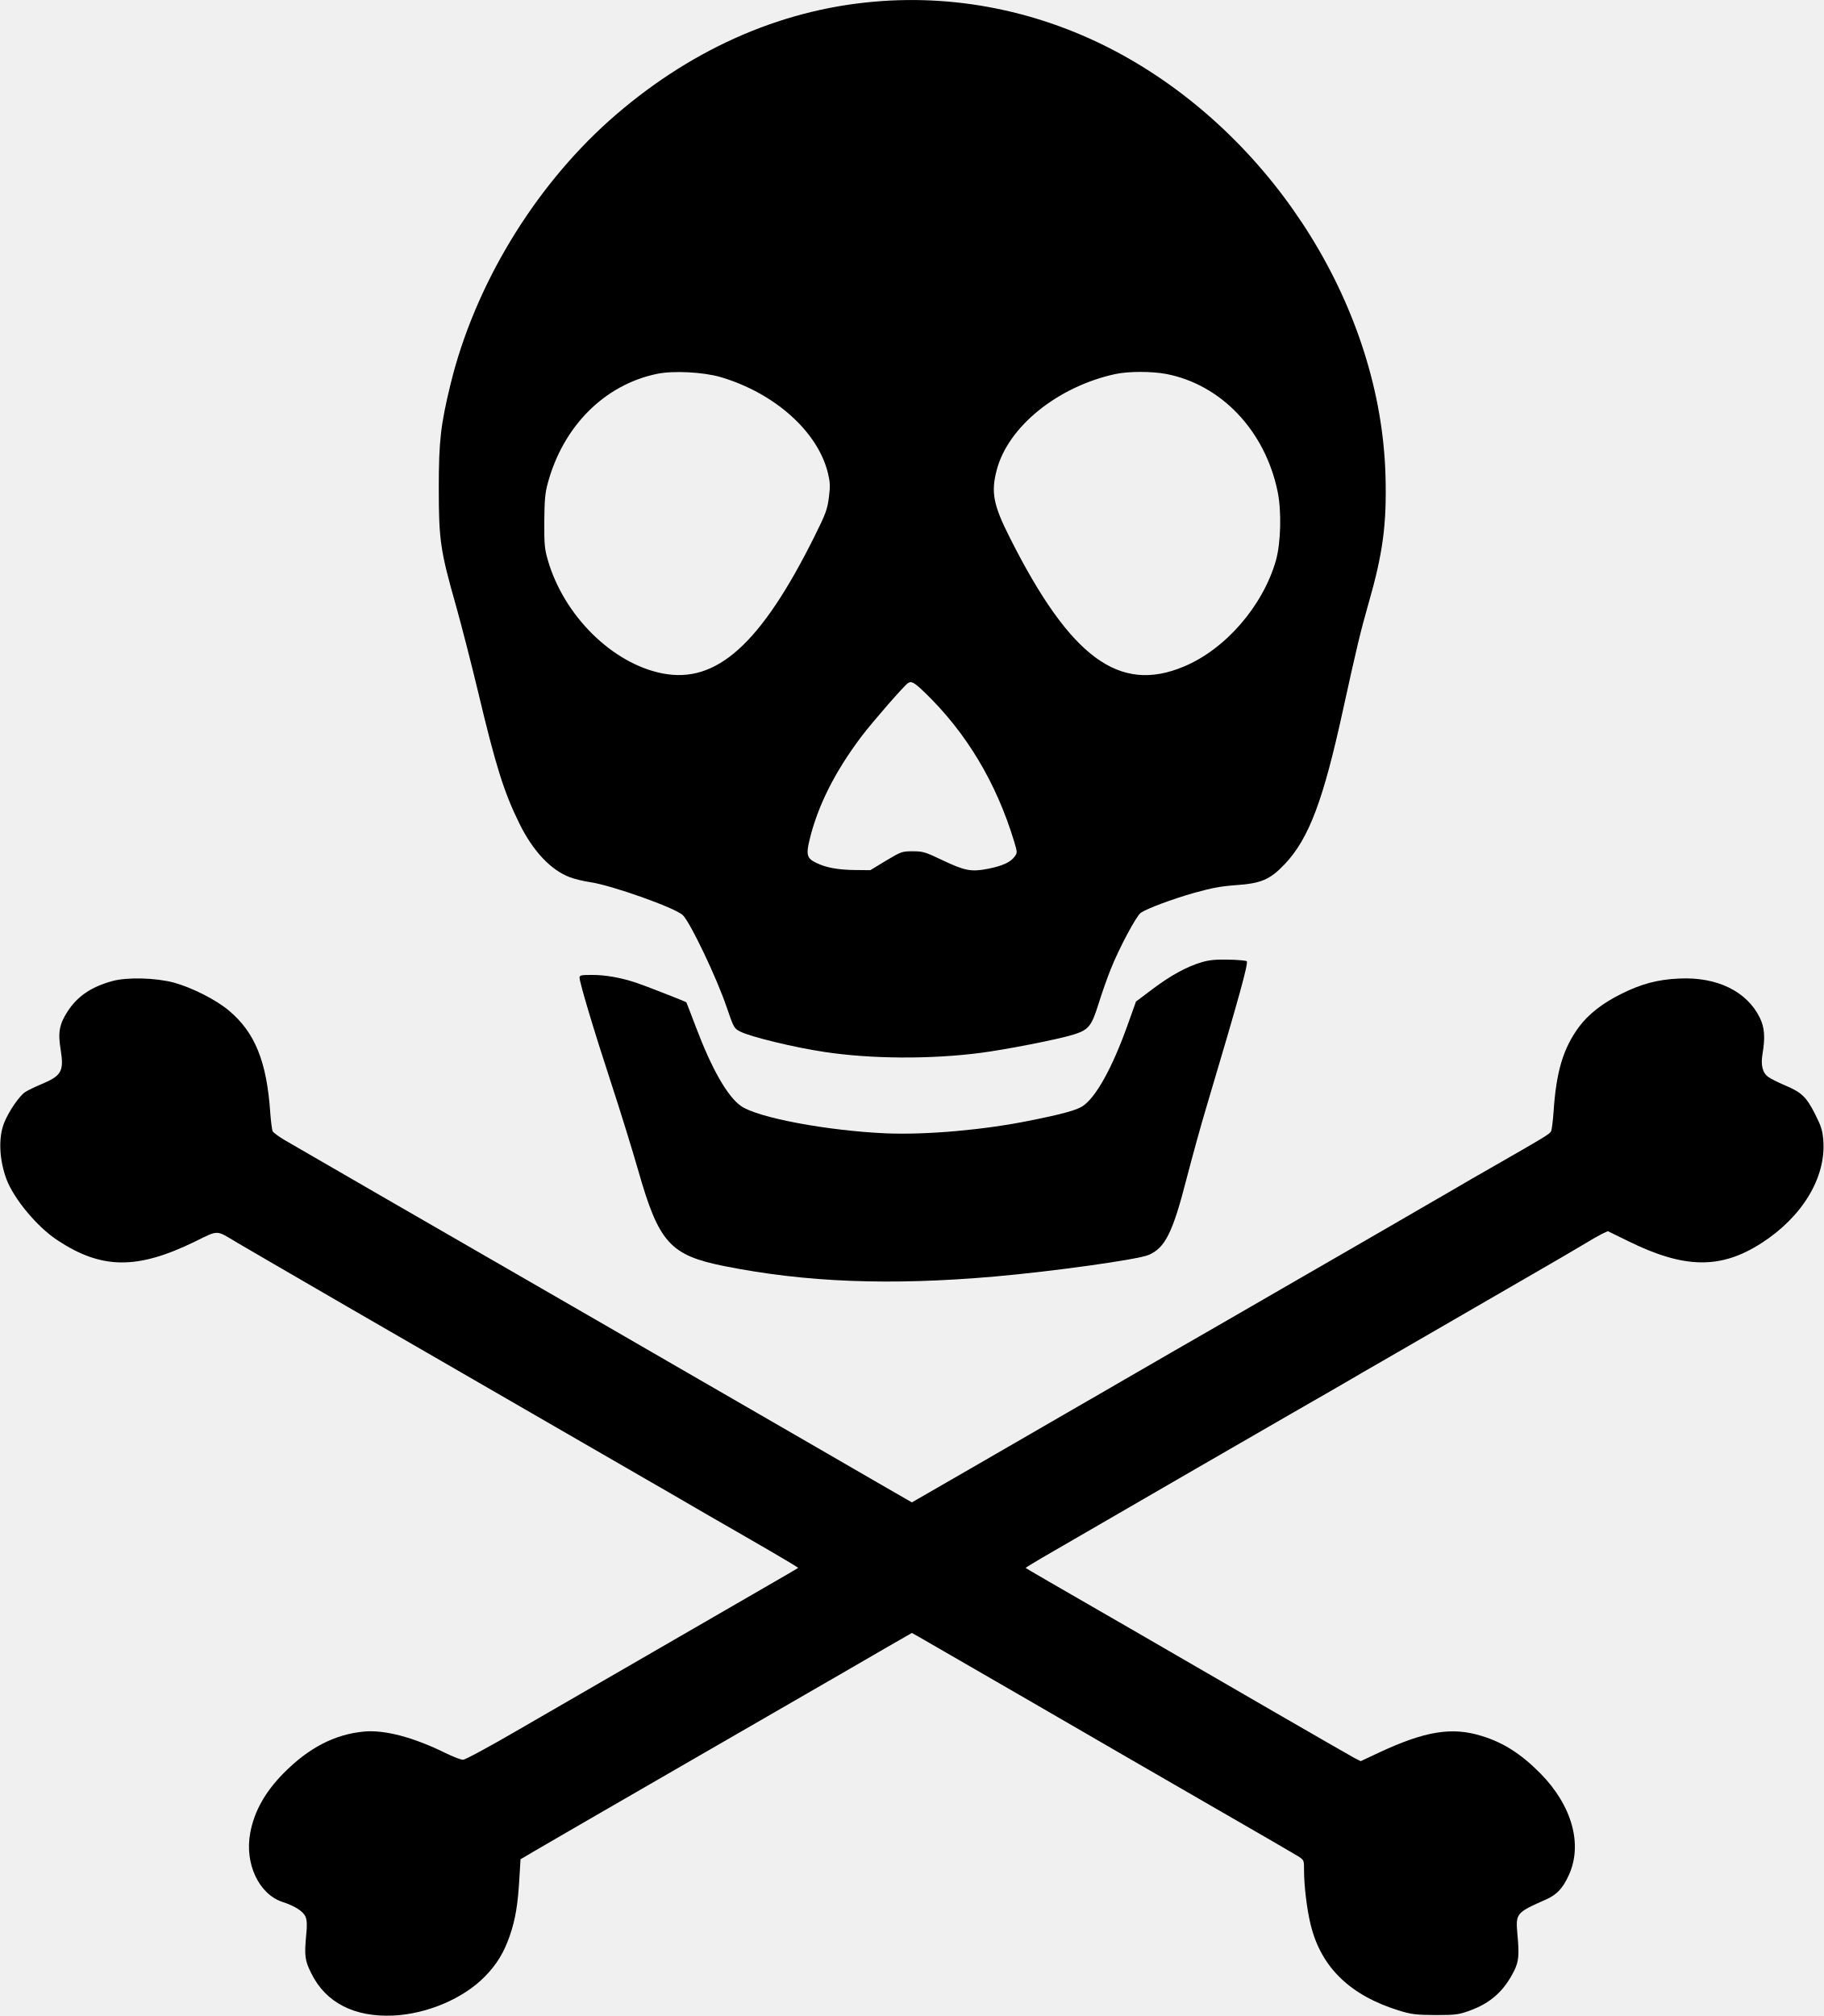
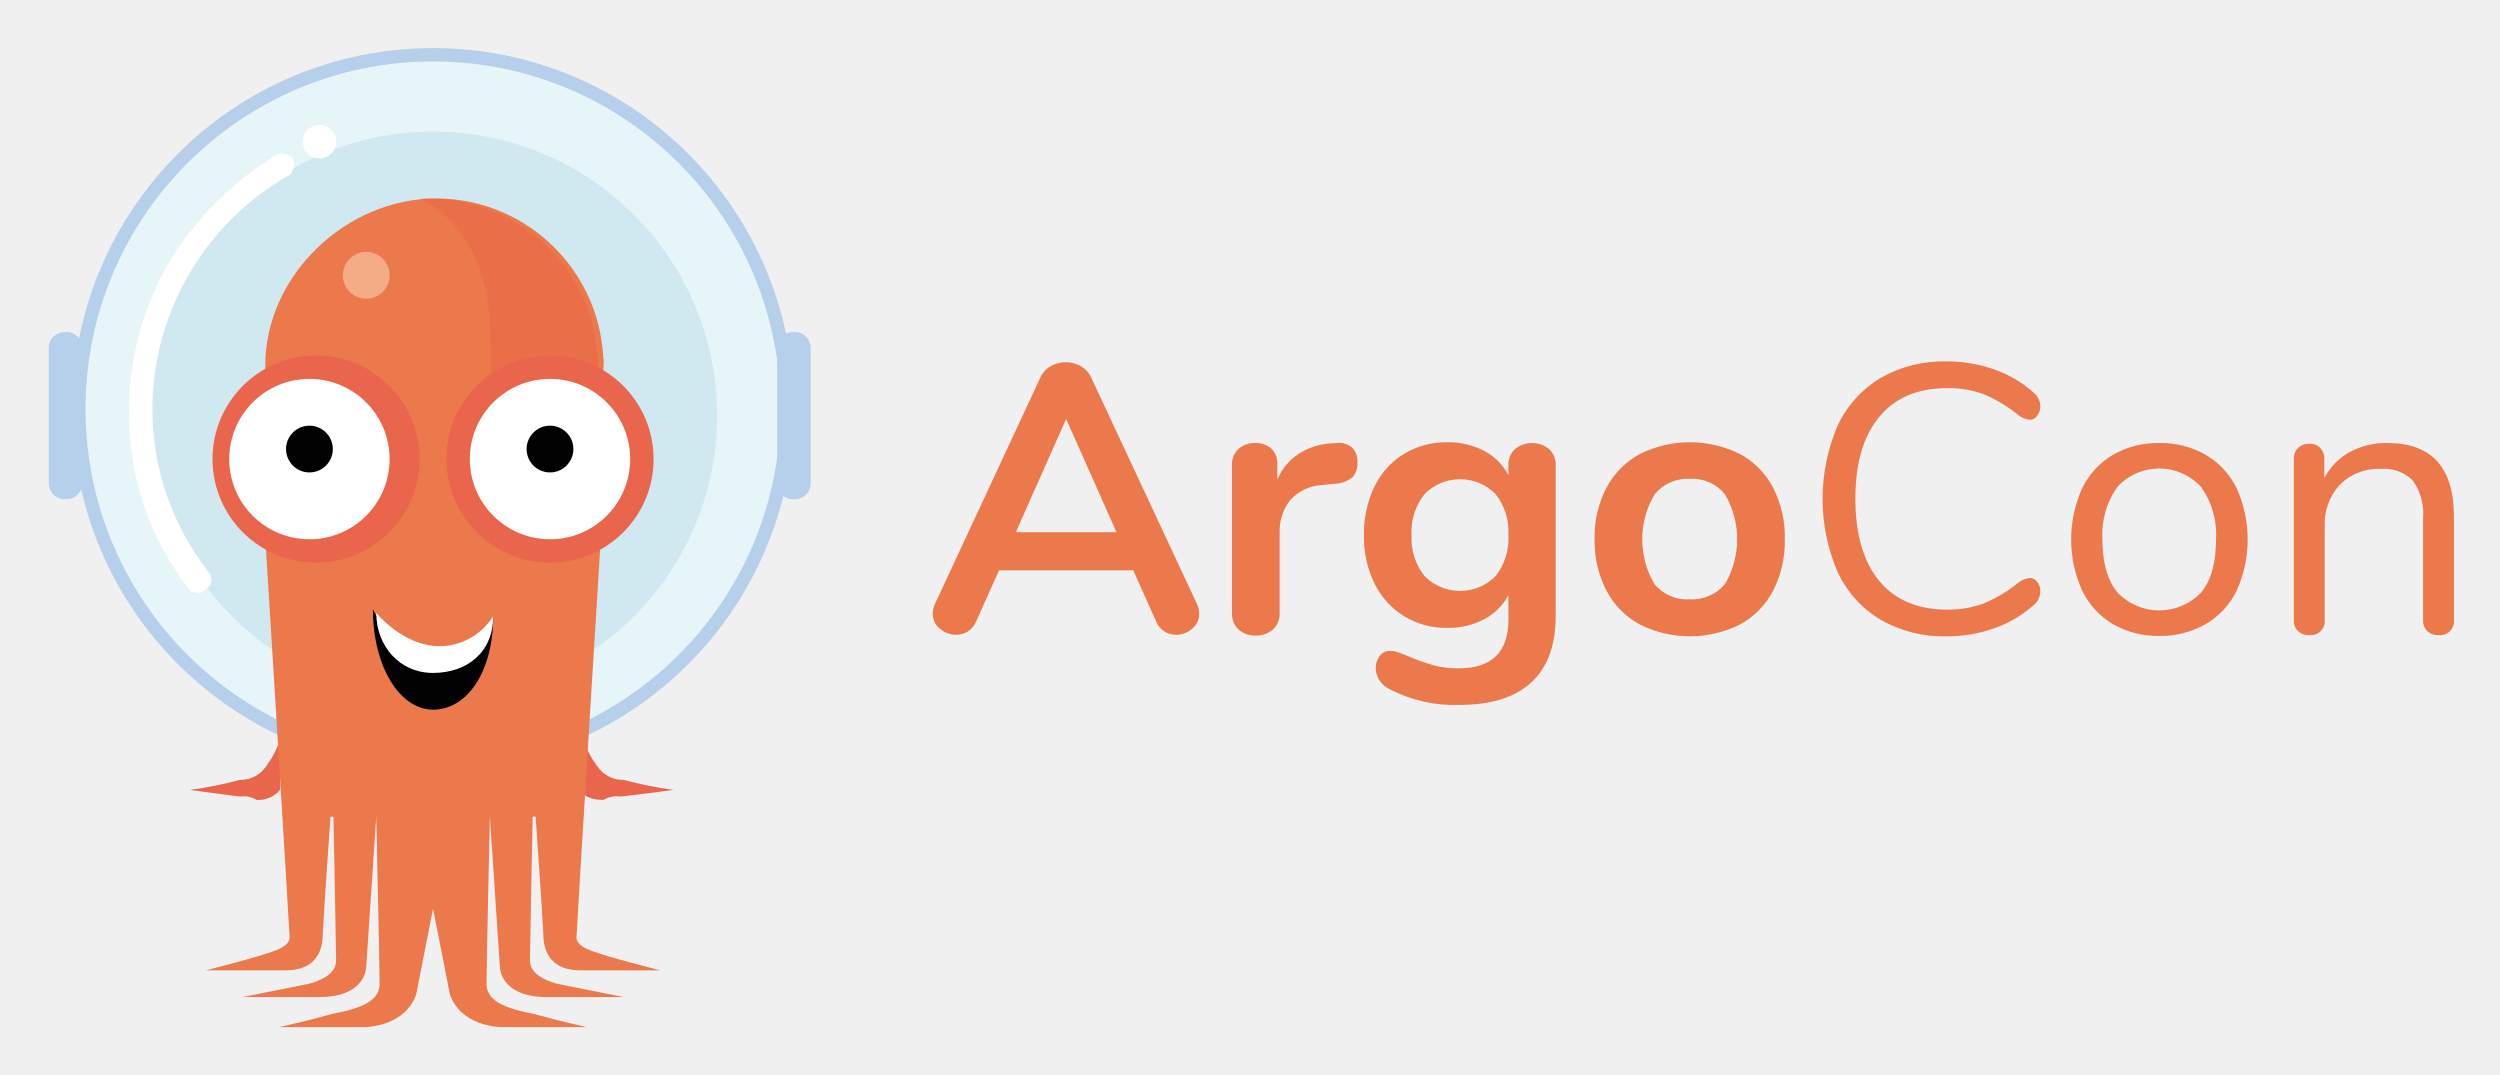
- <svg xmlns="http://www.w3.org/2000/svg" version="1.0" width="1158pt" height="1280pt" viewBox="0 0 1158 1280" preserveAspectRatio="xMidYMid meet">
-   <g transform="translate(0,1280) scale(0.1,-0.1)" fill="#000000" stroke="none">
-     <path d="M5547 12789 c-607 -53 -1184 -314 -1680 -756 -482 -432 -854 -1049 -1006 -1671 -63 -259 -75 -362 -75 -662 0 -328 10 -397 109 -745 34 -121 97 -366 140 -545 112 -471 164 -638 262 -837 86 -176 201 -298 322 -343 29 -11 87 -25 128 -31 134 -19 538 -162 588 -209 47 -44 217 -401 279 -585 45 -131 47 -135 87 -155 64 -33 345 -101 534 -129 296 -45 675 -47 990 -6 157 20 495 86 590 116 97 30 115 52 160 195 20 65 55 164 77 219 53 134 164 342 192 360 43 28 195 85 338 126 111 31 170 42 265 49 161 11 217 35 311 134 154 163 245 407 371 986 83 379 111 496 158 660 94 326 119 512 110 825 -31 1047 -688 2109 -1640 2649 -495 281 -1055 405 -1610 355z m-972 -2383 c343 -101 618 -346 682 -610 14 -58 15 -83 6 -154 -10 -77 -19 -102 -92 -249 -340 -682 -621 -935 -963 -869 -320 62 -628 367 -730 721 -20 70 -23 101 -22 245 1 134 5 179 22 242 98 362 359 624 692 694 104 22 294 12 405 -20z m2828 20 c351 -67 629 -360 709 -746 26 -125 21 -327 -11 -440 -83 -288 -320 -562 -584 -672 -411 -173 -722 57 -1105 818 -105 207 -121 289 -83 431 72 274 386 528 752 608 85 18 229 18 322 1z m-1531 -2023 c263 -254 454 -571 568 -948 20 -68 20 -70 2 -94 -26 -36 -78 -59 -168 -77 -107 -21 -148 -13 -289 54 -111 53 -125 57 -190 57 -68 0 -73 -2 -170 -60 l-99 -60 -96 1 c-107 1 -185 15 -246 45 -60 28 -67 51 -44 146 52 216 161 434 332 660 70 92 268 319 292 335 23 16 40 6 108 -59z" />
-     <path d="M7631 6691 c-95 -28 -196 -83 -313 -171 l-105 -79 -53 -148 c-97 -272 -202 -462 -287 -517 -39 -25 -129 -50 -334 -91 -291 -59 -651 -91 -909 -81 -375 16 -824 100 -927 175 -86 62 -185 237 -284 499 -32 85 -60 156 -61 158 -7 6 -268 108 -323 126 -99 32 -192 48 -276 48 -70 0 -79 -2 -79 -18 0 -31 92 -338 200 -667 56 -170 133 -420 172 -555 131 -461 203 -540 548 -609 517 -103 1051 -124 1715 -66 375 33 910 108 978 137 105 45 153 141 241 484 36 138 92 343 126 455 207 695 268 915 256 926 -4 4 -55 9 -114 10 -81 2 -123 -2 -171 -16z" />
-     <path d="M713 6571 c-134 -37 -221 -96 -284 -193 -52 -81 -62 -133 -44 -241 22 -139 7 -167 -125 -222 -36 -15 -80 -36 -99 -48 -36 -22 -107 -125 -135 -197 -37 -94 -31 -232 15 -357 48 -126 194 -302 323 -387 281 -186 507 -188 874 -9 153 75 131 75 268 -7 45 -27 356 -207 690 -401 335 -193 665 -384 734 -424 505 -292 1056 -610 1165 -673 72 -41 243 -140 380 -220 138 -79 328 -189 423 -244 95 -55 172 -102 170 -103 -2 -2 -100 -59 -218 -127 -487 -281 -1236 -714 -1550 -896 -192 -112 -346 -195 -360 -195 -14 0 -63 19 -110 42 -203 100 -386 149 -518 137 -186 -17 -352 -103 -512 -265 -117 -119 -186 -242 -211 -378 -37 -195 55 -390 205 -439 78 -25 132 -60 146 -94 9 -22 11 -54 4 -118 -12 -130 -8 -160 32 -240 92 -188 275 -281 524 -269 214 11 442 108 578 247 76 77 122 153 159 260 36 106 51 195 61 368 l7 117 95 56 c52 31 433 251 845 489 413 238 910 526 1105 638 195 113 374 217 398 230 l42 24 43 -24 c65 -37 1200 -693 1302 -753 50 -29 311 -180 580 -335 270 -155 507 -293 528 -306 37 -24 37 -25 37 -90 0 -97 18 -248 42 -344 66 -272 252 -451 566 -547 76 -23 105 -26 227 -27 127 0 147 3 214 27 134 48 220 124 285 254 29 59 33 99 21 229 -12 137 -10 139 182 224 67 30 105 69 143 152 91 195 23 443 -180 649 -122 123 -234 195 -372 237 -189 59 -359 31 -651 -105 l-117 -55 -38 19 c-20 11 -253 144 -517 297 -264 153 -671 389 -905 524 -488 281 -664 383 -668 387 -1 1 77 49 175 105 98 57 288 167 423 245 284 165 631 365 1090 630 179 103 350 201 380 219 30 18 118 69 195 113 77 45 282 163 455 263 173 100 405 234 515 298 110 63 243 141 295 172 52 32 112 66 132 76 l37 17 133 -65 c354 -174 584 -177 842 -11 260 167 411 417 393 652 -5 64 -13 90 -53 169 -55 108 -85 137 -193 182 -42 18 -88 41 -103 52 -37 26 -49 75 -37 146 18 106 13 168 -17 230 -82 168 -273 261 -513 249 -135 -6 -240 -34 -366 -97 -120 -59 -211 -131 -270 -211 -100 -136 -144 -283 -161 -542 -4 -56 -11 -110 -15 -119 -10 -19 -39 -36 -339 -208 -118 -67 -235 -135 -260 -150 -25 -15 -265 -154 -535 -310 -269 -155 -546 -315 -615 -355 -69 -40 -231 -133 -360 -208 -237 -136 -368 -212 -605 -349 -71 -41 -215 -125 -320 -185 -104 -60 -378 -218 -607 -351 l-418 -241 -217 125 c-120 69 -306 177 -413 239 -107 62 -310 179 -450 260 -140 81 -300 173 -355 205 -55 32 -302 175 -550 318 -1012 583 -1934 1116 -1997 1153 -37 22 -72 47 -77 57 -4 9 -11 62 -15 117 -22 324 -97 510 -262 648 -81 69 -234 146 -349 178 -116 31 -296 36 -392 10z" />
+ <svg xmlns="http://www.w3.org/2000/svg" role="img" viewBox="-5.66 65.34 307.32 132.07">
+   <defs>
+     <clipPath id="clip-path">
+       <path d="M68.523 109.451l-2.465 56.273H29.091l-2.054-56.273" class="cls-1" />
+     </clipPath>
+     <style>.cls-1{fill:#ec794b}.cls-2{fill:#e9654b}.cls-3{fill:#b6cfea}.cls-11{fill:#010101}.cls-12{fill:#fff}</style>
+   </defs>
+   <path d="M141.756 140.795a2.329 2.329 0 0 1-.867 1.828 2.955 2.955 0 0 1-1.992.75 2.595 2.595 0 0 1-2.437-1.641l-2.812-6.28h-16.498l-2.812 6.28a2.659 2.659 0 0 1-1.031 1.242 2.751 2.751 0 0 1-1.453.399 2.981 2.981 0 0 1-1.968-.75 2.304 2.304 0 0 1-.89-1.828 2.89 2.89 0 0 1 .281-1.219l12.936-27.793a3.023 3.023 0 0 1 1.289-1.429 3.728 3.728 0 0 1 3.703 0 3.024 3.024 0 0 1 1.289 1.429l12.983 27.793a2.89 2.89 0 0 1 .281 1.219zm-22.544-10.03h12.374l-6.187-13.92zm41.291-10.452a2.288 2.288 0 0 1 .703 1.828 2.554 2.554 0 0 1-.61 1.875 3.737 3.737 0 0 1-2.203.797l-1.406.141a5.697 5.697 0 0 0-4.054 1.875 6.128 6.128 0 0 0-1.289 3.984v9.842a2.601 2.601 0 0 1-.843 2.086 3.119 3.119 0 0 1-2.109.727 3.029 3.029 0 0 1-2.085-.727 2.637 2.637 0 0 1-.82-2.086v-18.138a2.508 2.508 0 0 1 .82-2.015 3.021 3.021 0 0 1 2.039-.703 2.822 2.822 0 0 1 1.968.679 2.493 2.493 0 0 1 .75 1.945v1.875a6.932 6.932 0 0 1 2.648-3.187 8.116 8.116 0 0 1 3.913-1.266l.656-.047a2.525 2.525 0 0 1 1.921.516zm24.278.234a2.636 2.636 0 0 1 .797 2.016v18.513q0 5.389-2.999 8.155-3 2.765-8.858 2.765a17.225 17.225 0 0 1-8.53-1.921 2.94 2.94 0 0 1-1.734-2.484 2.535 2.535 0 0 1 .492-1.641 1.577 1.577 0 0 1 1.289-.609 3.256 3.256 0 0 1 1.031.211q.609.211 1.266.492a26.964 26.964 0 0 0 3.023 1.078 11.403 11.403 0 0 0 3.07.375q6.139 0 6.14-5.999v-3a7.155 7.155 0 0 1-2.999 2.976 9.38 9.38 0 0 1-4.5 1.054 9.928 9.928 0 0 1-5.319-1.429 9.817 9.817 0 0 1-3.633-4.007 12.94 12.94 0 0 1-1.312-5.952 13.281 13.281 0 0 1 1.289-5.976 9.581 9.581 0 0 1 3.632-4.03 10.053 10.053 0 0 1 5.343-1.429 9.38 9.38 0 0 1 4.5 1.054 7.16 7.16 0 0 1 2.999 2.976v-1.218a2.577 2.577 0 0 1 .797-1.968 3.341 3.341 0 0 1 4.218 0zm-6.585 15.608a7.447 7.447 0 0 0 1.57-5.015 7.524 7.524 0 0 0-1.57-5.062 6.139 6.139 0 0 0-8.741 0 7.447 7.447 0 0 0-1.593 5.062 7.372 7.372 0 0 0 1.593 5.015 6.139 6.139 0 0 0 8.741 0zm17.716 5.952a10.044 10.044 0 0 1-4.101-4.171 13.22 13.22 0 0 1-1.453-6.328 13.086 13.086 0 0 1 1.453-6.304 10.086 10.086 0 0 1 4.101-4.148 13.8 13.8 0 0 1 12.326 0 9.95 9.95 0 0 1 4.078 4.148 13.268 13.268 0 0 1 1.429 6.304 13.405 13.405 0 0 1-1.429 6.328 9.911 9.911 0 0 1-4.078 4.171 13.798 13.798 0 0 1-12.326 0zm10.475-4.968a10.904 10.904 0 0 0 0-11.038 5.172 5.172 0 0 0-4.312-1.898 5.237 5.237 0 0 0-4.335 1.898 10.831 10.831 0 0 0-.024 11.038 5.198 5.198 0 0 0 4.312 1.875 5.253 5.253 0 0 0 4.359-1.875zm19.122 4.382a13.459 13.459 0 0 1-5.273-5.859 22.797 22.797 0 0 1 0-17.998 13.463 13.463 0 0 1 5.273-5.858 15.546 15.546 0 0 1 8.109-2.039 17.325 17.325 0 0 1 5.929 1.008 14.422 14.422 0 0 1 4.851 2.883 2.185 2.185 0 0 1 .75 1.641 1.842 1.842 0 0 1-.375 1.148 1.098 1.098 0 0 1-.89.492 2.644 2.644 0 0 1-1.359-.515 17.517 17.517 0 0 0-4.335-2.624 12.397 12.397 0 0 0-4.476-.75q-5.438 0-8.366 3.538-2.93 3.54-2.929 10.054 0 6.562 2.929 10.1 2.929 3.539 8.366 3.538a12.433 12.433 0 0 0 4.452-.75 17.278 17.278 0 0 0 4.359-2.625 2.652 2.652 0 0 1 1.359-.515 1.115 1.115 0 0 1 .89.469 1.818 1.818 0 0 1 .375 1.172 2.183 2.183 0 0 1-.75 1.64 14.396 14.396 0 0 1-4.851 2.883 17.318 17.318 0 0 1-5.929 1.008 15.549 15.549 0 0 1-8.109-2.039zm28.566.539a9.677 9.677 0 0 1-3.797-4.148 15.323 15.323 0 0 1 0-12.514 9.685 9.685 0 0 1 3.797-4.148 10.993 10.993 0 0 1 5.694-1.453 11.121 11.121 0 0 1 5.718 1.453 9.644 9.644 0 0 1 3.82 4.148 15.323 15.323 0 0 1 0 12.514 9.636 9.636 0 0 1-3.82 4.148 11.113 11.113 0 0 1-5.718 1.453 10.985 10.985 0 0 1-5.694-1.453zm10.873-3.914q1.804-2.225 1.804-6.491a10.05 10.05 0 0 0-1.828-6.445 6.983 6.983 0 0 0-10.311 0 10.051 10.051 0 0 0-1.828 6.445q0 4.218 1.805 6.468a7.112 7.112 0 0 0 10.358.023zM296 128.843v12.701a1.71 1.71 0 0 1-1.875 1.875 1.952 1.952 0 0 1-1.406-.492 1.818 1.818 0 0 1-.515-1.383v-12.467a7.078 7.078 0 0 0-1.242-4.64 4.941 4.941 0 0 0-3.961-1.453 6.687 6.687 0 0 0-5.015 1.921 7.131 7.131 0 0 0-1.875 5.202v11.436a1.71 1.71 0 0 1-1.875 1.875 1.952 1.952 0 0 1-1.406-.492 1.818 1.818 0 0 1-.515-1.383v-19.778a1.836 1.836 0 0 1 .515-1.359 1.899 1.899 0 0 1 1.406-.516 1.759 1.759 0 0 1 1.336.516 1.824 1.824 0 0 1 .492 1.312v2.39a7.685 7.685 0 0 1 3.14-3.211 9.424 9.424 0 0 1 4.593-1.101q8.201 0 8.202 9.045z" class="cls-1" />
+   <path d="M28.765 156.277a11.459 11.459 0 0 1-2.054 3.697 3.729 3.729 0 0 1-2.875 1.232 47.618 47.618 0 0 1-6.161 1.232s2.875.411 6.161.822a3.078 3.078 0 0 1 2.054.411 3.431 3.431 0 0 0 2.875-1.232zm37.293 0a11.459 11.459 0 0 0 2.054 3.697 3.729 3.729 0 0 0 2.875 1.232 47.618 47.618 0 0 0 6.161 1.232s-2.875.411-6.572.822a3.078 3.078 0 0 0-2.054.411c-2.465 0-2.875-1.232-2.875-1.232z" class="cls-2" />
+   <circle cx="47.575" cy="115.612" r="44.361" class="cls-3" />
+   <circle cx="47.575" cy="115.612" r="42.718" fill="#e6f5f8" />
+   <circle cx="47.575" cy="116.434" r="34.914" fill="#d0e8f0" />
+   <g id="Body">
+     <path d="M27.037 132.864s2.875 46.415 2.875 47.236c0 .411.411 1.232-1.643 2.054s-8.626 2.464-8.626 2.464h9.858c4.518 0 4.518-3.697 4.518-4.518s1.232-18.484 1.232-18.484.411 20.948.411 21.77-.411 2.054-3.286 2.875c-2.054.411-8.215 1.643-8.215 1.643H33.609c5.75 0 5.75-3.697 5.75-3.697l1.232-18.484s.411 18.484.411 20.537c0 1.643-1.232 2.875-5.75 3.697-2.875.822-6.572 1.643-6.572 1.643h10.68c5.34-.411 6.161-4.107 6.161-4.107l9.036-46.004z" class="cls-1" />
+     <path d="M68.112 132.864s-2.875 46.415-2.875 47.236c0 .411-.411 1.232 1.643 2.054s8.626 2.464 8.626 2.464h-9.858c-4.518 0-4.518-3.697-4.518-4.518S59.897 161.616 59.897 161.616s-.411 20.948-.411 21.77.411 2.054 3.286 2.875c2.054.411 8.215 1.643 8.215 1.643H61.54c-5.75 0-5.75-3.697-5.75-3.697l-1.232-18.484s-.411 18.484-.411 20.537c0 1.643 1.232 2.875 5.75 3.697 2.875.822 6.572 1.643 6.572 1.643H55.789c-5.34-.411-6.161-4.107-6.161-4.107l-9.036-46.004zm.411-22.591a20.597 20.597 0 0 1-20.537 20.537c-11.09 0-21.033-9.447-21.033-20.537S36.895 89.735 47.985 89.735a20.597 20.597 0 0 1 20.537 20.537z" class="cls-1" />
+     <path d="M68.523 109.451l-2.465 56.273H29.091l-2.054-56.273" class="cls-1" />
+     <g clip-path="url(#clip-path)">
+       <circle cx="48.233" cy="121.363" r="36.557" class="cls-1" />
+     </g>
+     <path fill="#e34e3b" d="M67.29 132.864s2.464-21.77-.822-29.985c-6.161-14.376-20.537-13.144-20.537-13.144s8.215 3.286 8.626 15.608c.411 8.626 0 21.359 0 21.359z" opacity=".22" />
  </g>
+   <g id="Face">
+     <circle cx="39.36" cy="99.183" r="2.875" fill="#fbdfc3" opacity=".5" />
+     <path d="M54.968 141.079c0 6.983-3.286 11.501-7.393 11.501s-7.394-5.34-7.394-12.322c0 0 3.286 6.572 7.804 6.572s6.983-5.75 6.983-5.75z" class="cls-11" />
+     <path d="M54.968 141.079c0 4.518-3.286 6.983-7.393 6.983s-6.983-3.286-6.983-7.393c0 0 3.286 4.107 7.804 4.107a7.8 7.8 0 0 0 6.572-3.697z" class="cls-12" />
+     <circle cx="61.951" cy="121.774" r="12.733" class="cls-2" />
+     <circle cx="33.198" cy="121.774" r="12.733" class="cls-2" />
+     <circle cx="61.951" cy="121.774" r="9.858" class="cls-12" />
+     <circle cx="32.377" cy="121.774" r="9.858" class="cls-12" />
+     <circle cx="32.377" cy="120.541" r="2.875" class="cls-11" />
+     <circle cx="61.951" cy="120.541" r="2.875" class="cls-11" />
+   </g>
+   <path d="M2.392 126.703A1.94 1.94 0 0 1 .338 124.649v-16.43a1.94 1.94 0 0 1 2.054-2.054 1.94 1.94 0 0 1 2.054 2.054v16.43a1.94 1.94 0 0 1-2.054 2.054zm89.543 0a1.94 1.94 0 0 1-2.054-2.054v-16.43a1.94 1.94 0 0 1 2.054-2.054 1.94 1.94 0 0 1 2.054 2.054v16.43a1.94 1.94 0 0 1-2.054 2.054z" class="cls-3" />
+   <circle cx="33.609" cy="82.753" r="2.054" class="cls-12" />
+   <path d="M18.822 138.204a1.509 1.509 0 0 1-1.232-.411 34.887 34.887 0 0 1-7.393-21.77 36.652 36.652 0 0 1 4.929-18.484 40.2 40.2 0 0 1 13.144-13.144 1.806 1.806 0 0 1 2.054.411 1.806 1.806 0 0 1-.411 2.054 33.152 33.152 0 0 0-16.841 28.752 32.371 32.371 0 0 0 6.983 20.127 1.43 1.43 0 0 1-.411 2.054c-.411.411-.411.411-.822.411z" class="cls-12" />
</svg>
